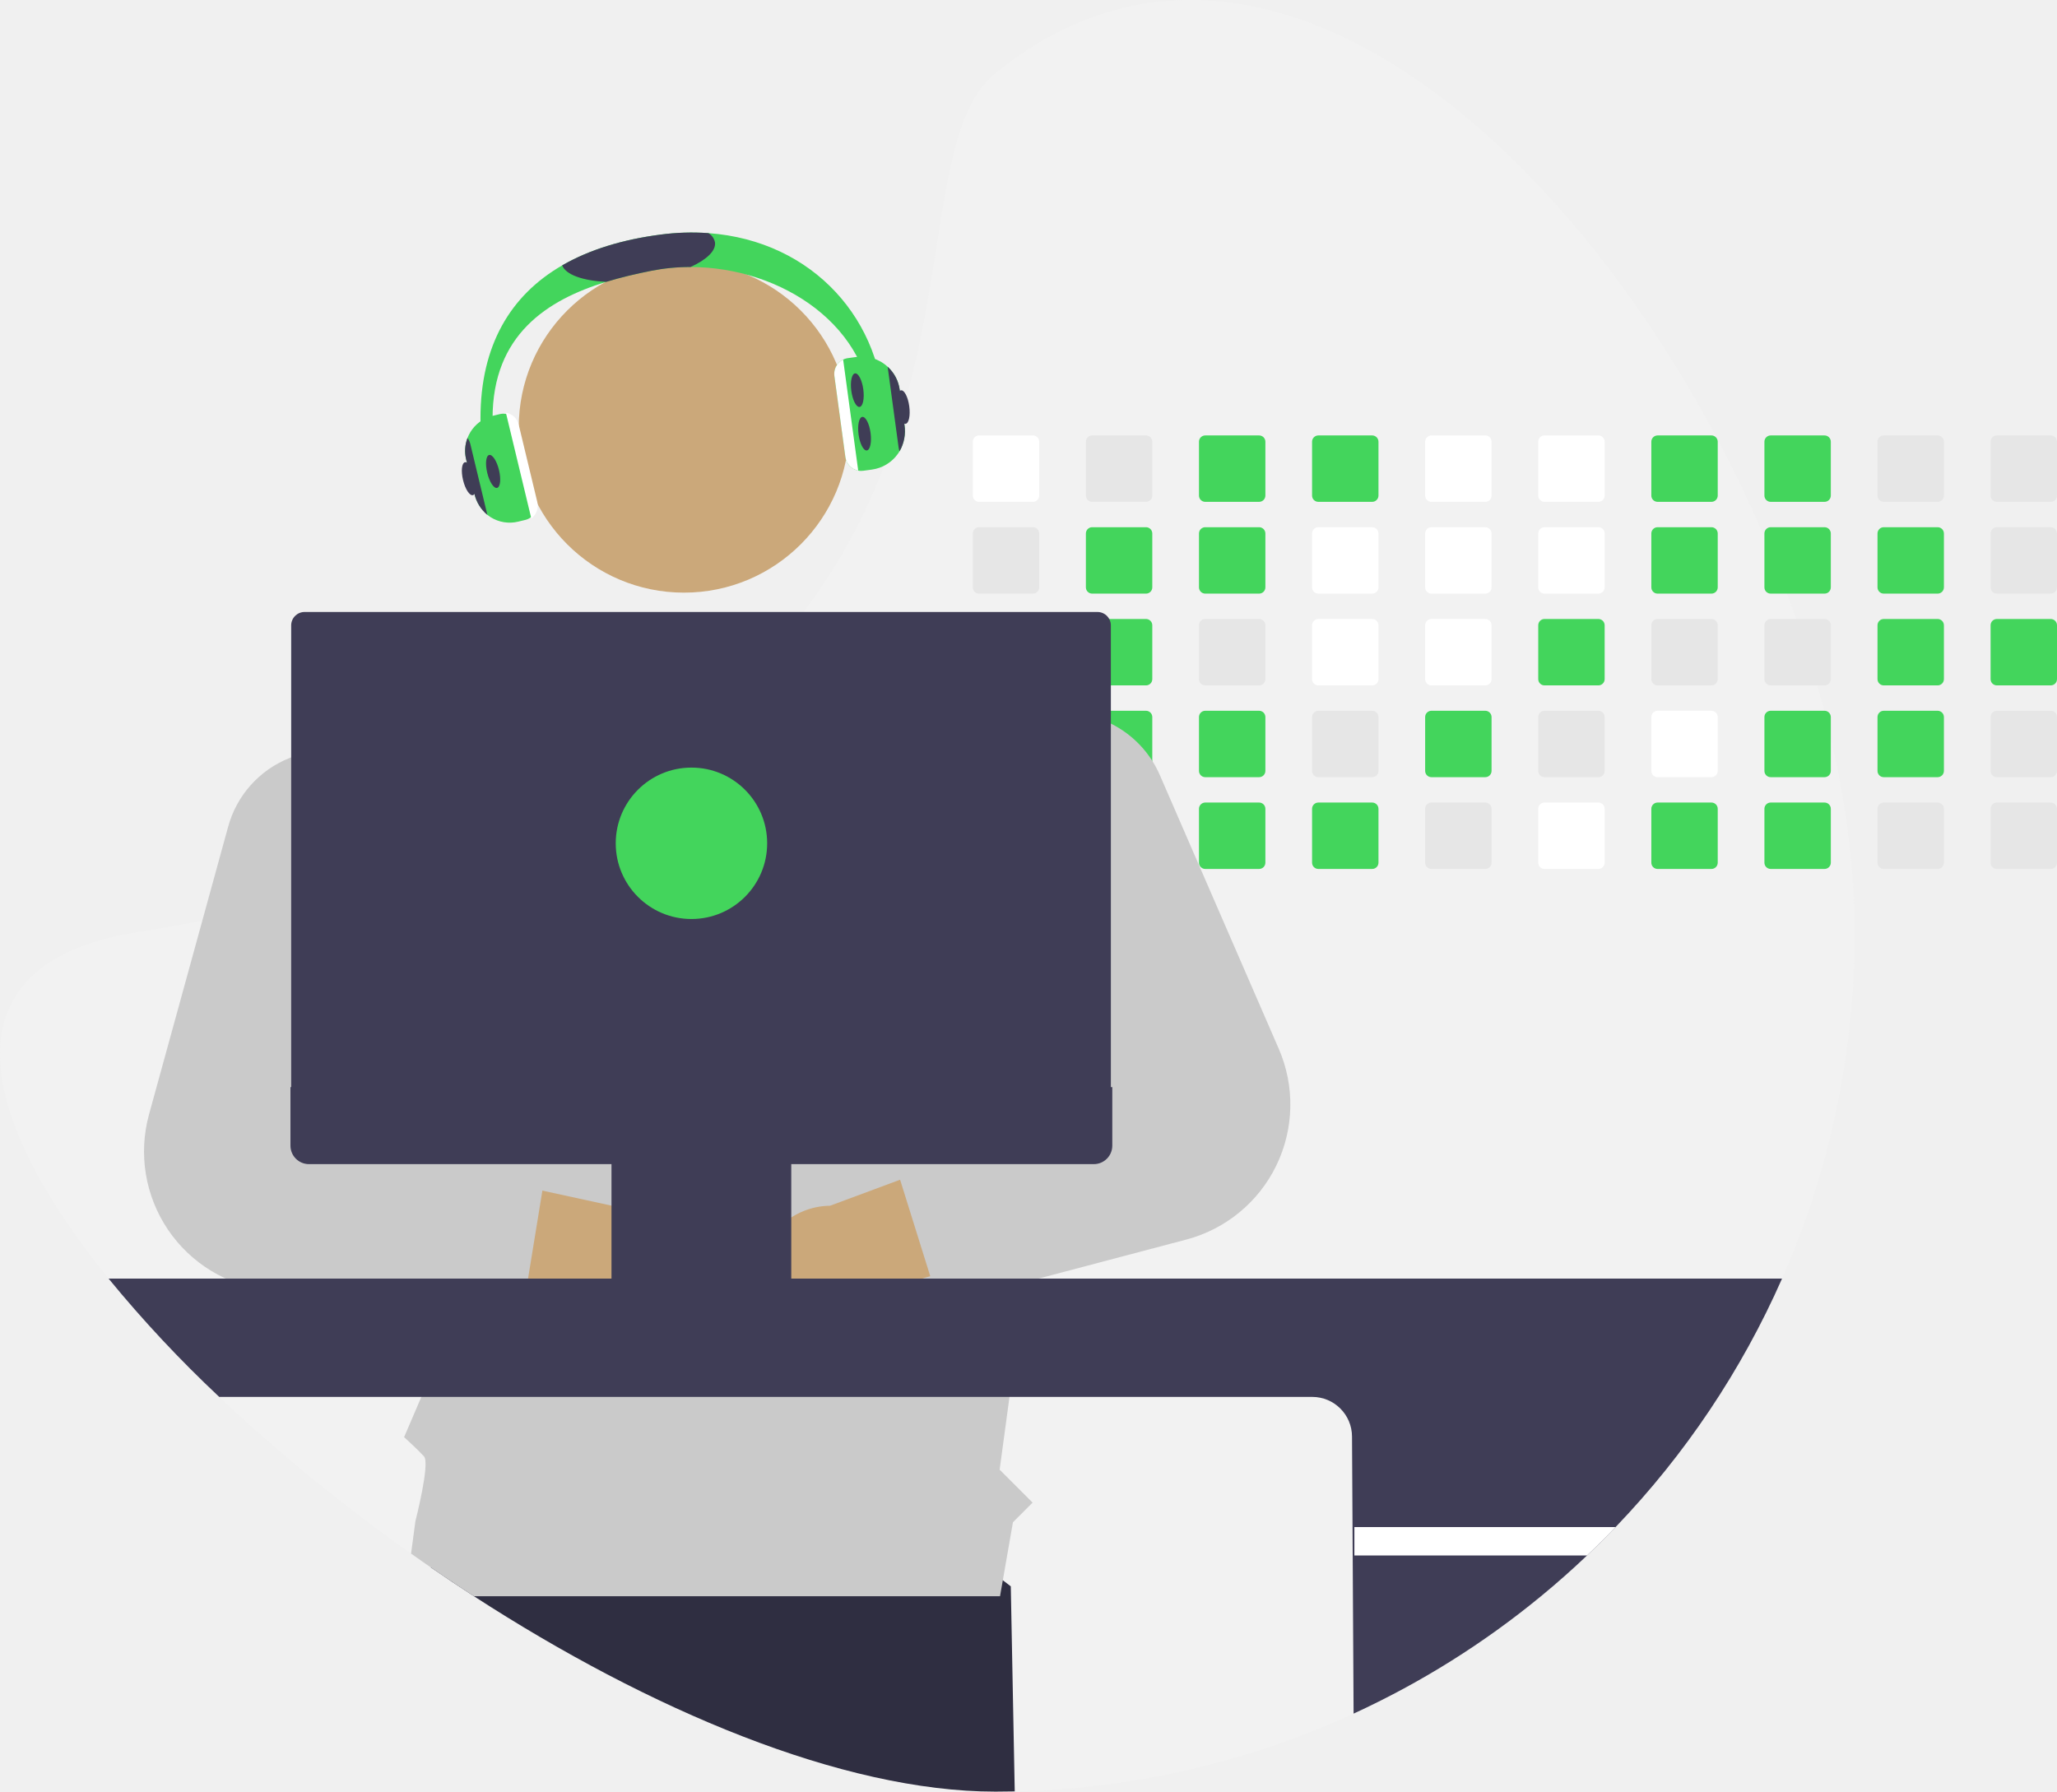
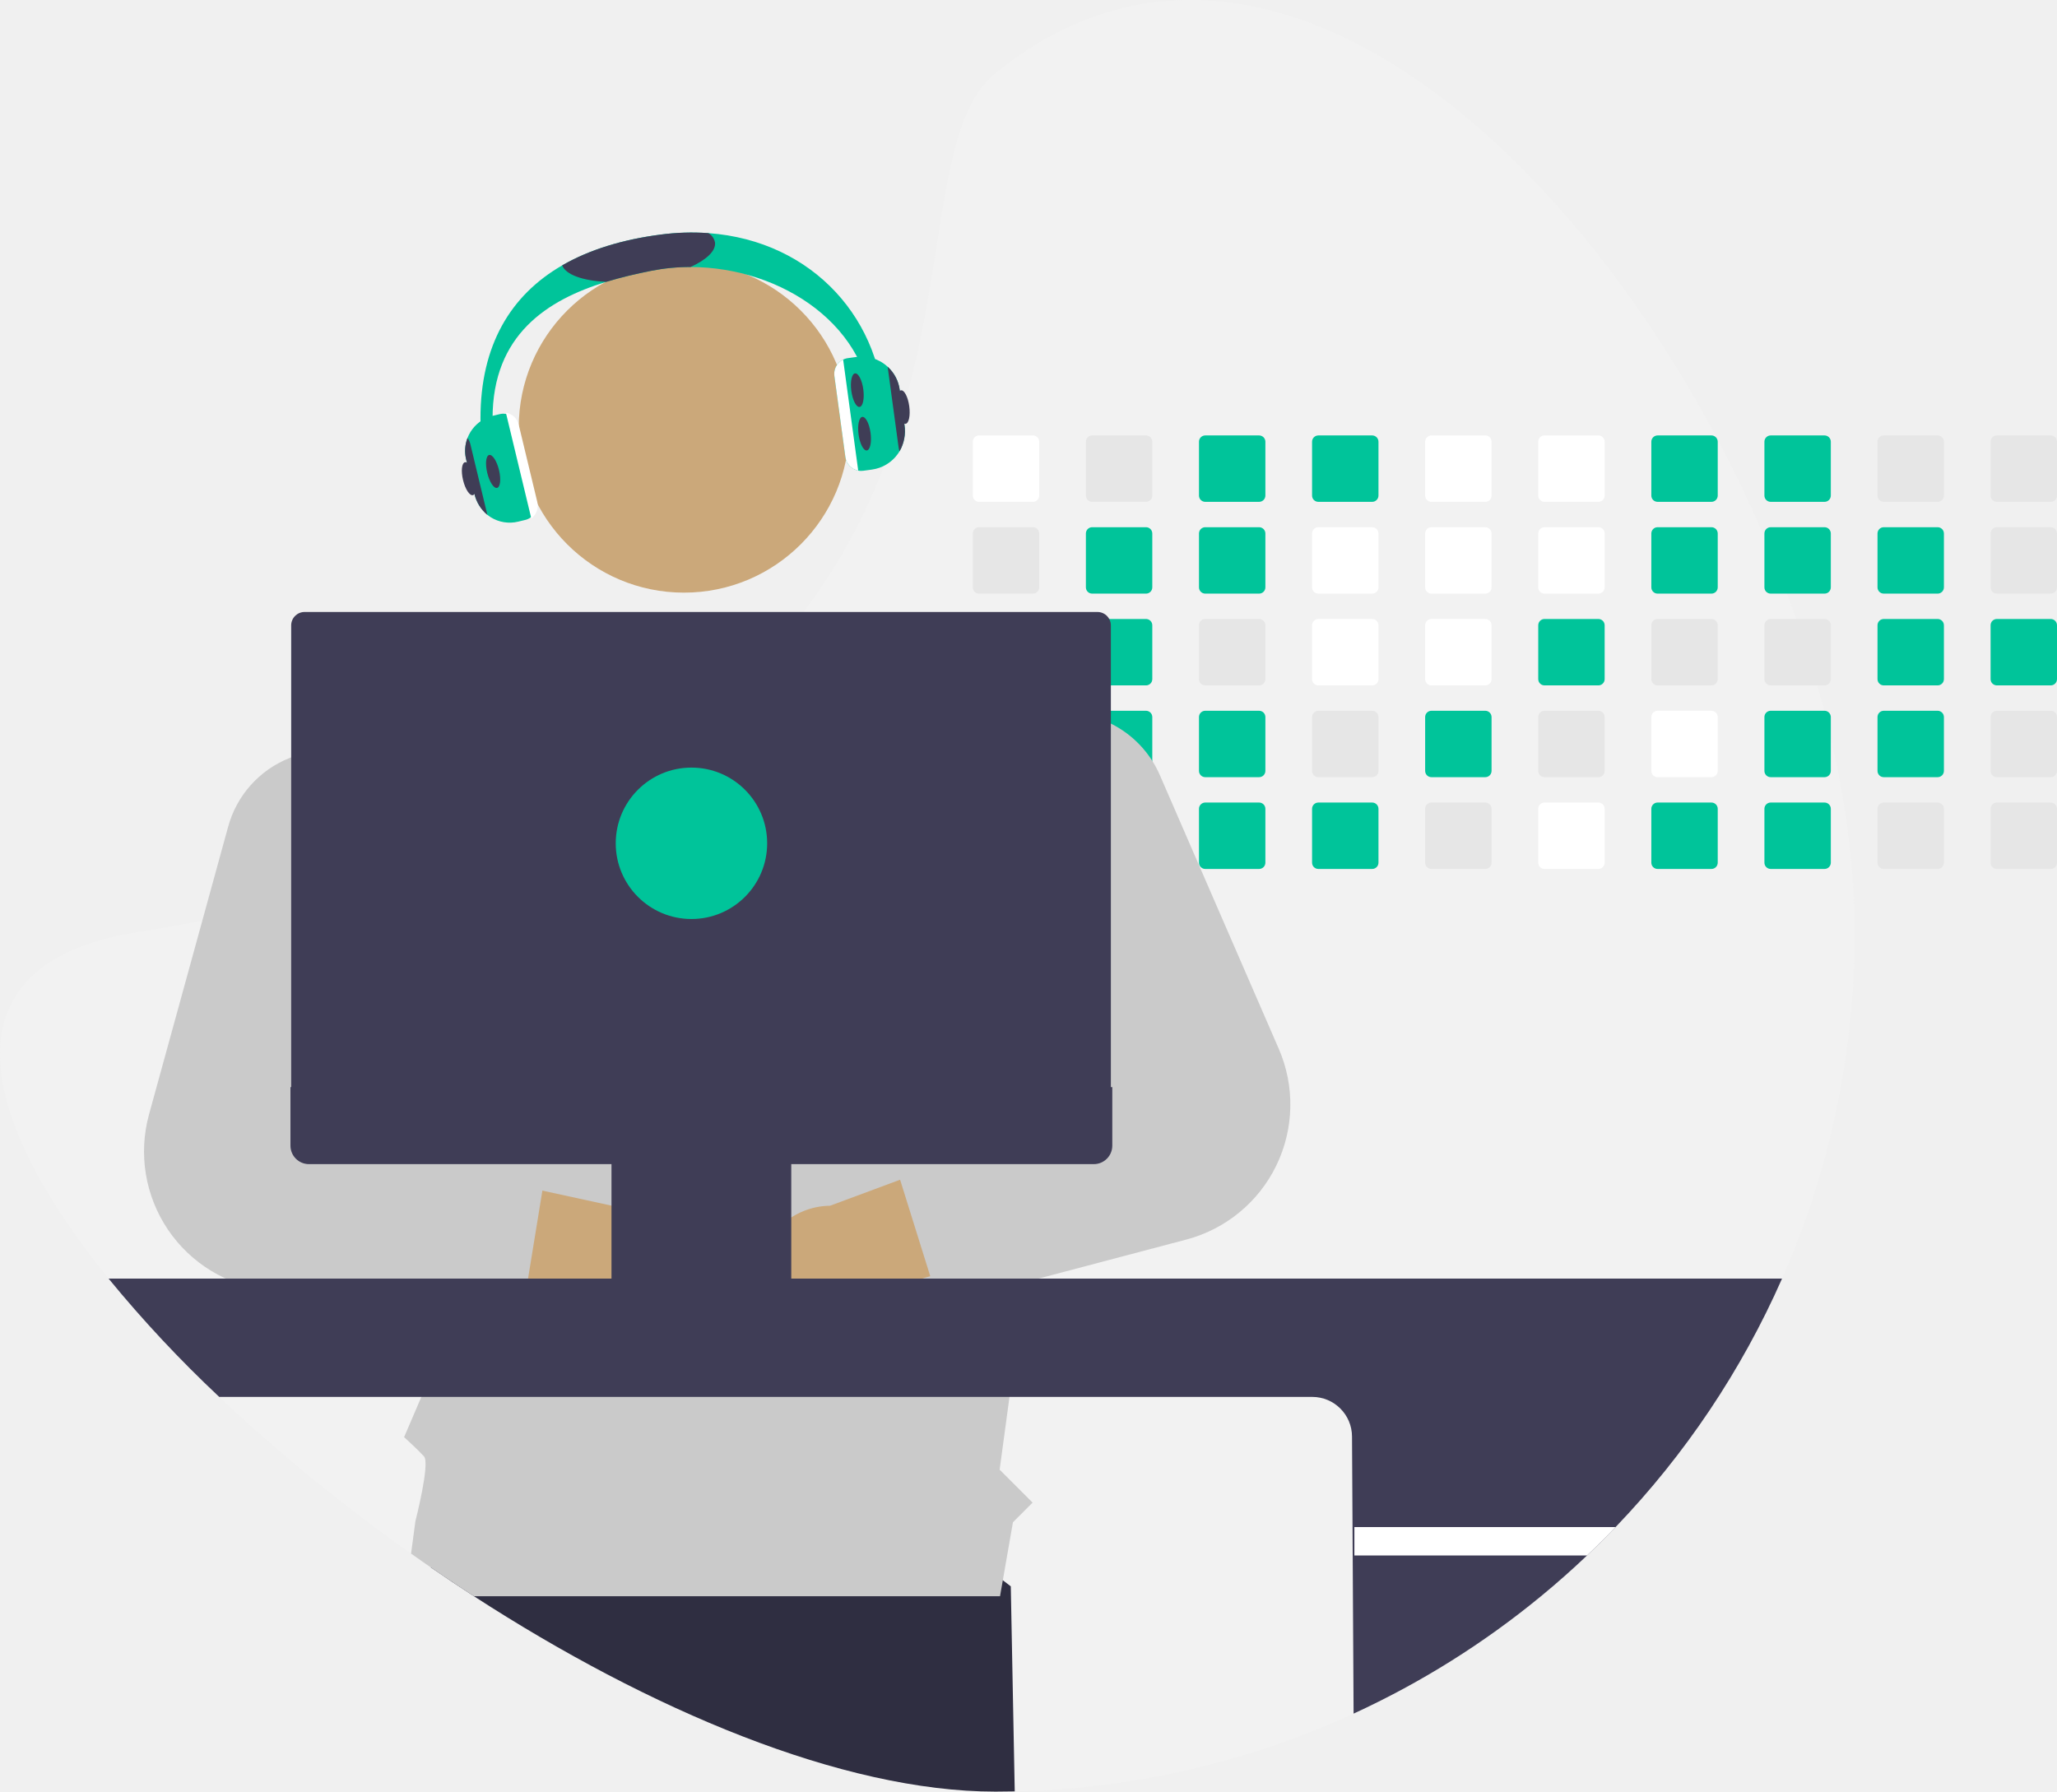
<svg xmlns="http://www.w3.org/2000/svg" data-name="Layer 1" width="850.538" height="740.83" viewBox="0 0 850.538 740.83">
  <path d="M941.609,465.125a354.21,354.21,0,0,1-98.85,245.9q-5.745,6.015-11.8,11.74-9.225,8.775-19.07,16.87a353.934,353.934,0,0,1-217.58,80.69q-3.975.09-7.98.09c-63.43,0-143.21-33.88-215.61-80.78q-8.985-5.82-17.81-11.91-4.125-2.82-8.21-5.72a730.43,730.43,0,0,1-79.32-64.8,514.116,514.116,0,0,1-45.75-48.92c-55.63-68.62-67.9-130.45,11.41-143.16q14.085-2.25,27.34-4.81,19.2-3.69,36.75-7.97,23.64-5.745,44.42-12.46,6.99-2.25,13.66-4.59c65.74-23.09,109.74-53.2,139.69-85.87q7.62-8.295,14.05-16.79a236.055,236.055,0,0,0,17.83-27.12,254.898,254.898,0,0,0,18.41-41.05l.27-.78c23.83-68.74,16.58-132.5,42.87-153.84,112.38-91.23,252.29,38.69,317.96,191.9q4.965,11.58,9.34,23.3,1.965,5.235,3.79,10.49,4.8,13.695,8.71,27.46,1.5,5.25,2.86,10.49c.97,3.77,1.9,7.53,2.76,11.29C938.139,412.305,941.609,439.455,941.609,465.125Z" transform="translate(-174.731 -79.58524)" fill="#f2f2f2" />
  <path d="M594.309,820.325q-3.975.09-7.98.09c-63.43,0-143.21-33.88-215.61-80.78q-8.985-5.82-17.81-11.91l5.16-31.4,156.21-20.74,78.4,59.95Z" transform="translate(-174.731 -79.58524)" fill="#2f2e41" />
  <path d="M601.829,259.635h-22.26a2.601,2.601,0,0,0-2.6,2.6v22.27a2.593,2.593,0,0,0,2.6,2.59h22.26a2.599,2.599,0,0,0,2.6-2.59v-22.27A2.608,2.608,0,0,0,601.829,259.635Z" transform="translate(-174.731 -79.58524)" fill="#fff" />
  <path d="M601.829,297.585h-22.26a2.601,2.601,0,0,0-2.6,2.6v22.27a2.593,2.593,0,0,0,2.6,2.59h22.26a2.599,2.599,0,0,0,2.6-2.59v-22.27A2.608,2.608,0,0,0,601.829,297.585Z" transform="translate(-174.731 -79.58524)" fill="#e6e6e6" />
  <path d="M601.829,335.535h-22.26a2.601,2.601,0,0,0-2.6,2.6v22.26a2.595,2.595,0,0,0,2.6,2.6h22.26a2.601,2.601,0,0,0,2.6-2.6v-22.26A2.608,2.608,0,0,0,601.829,335.535Z" transform="translate(-174.731 -79.58524)" fill="#e6e6e6" />
  <path d="M604.389,375.625a2.617,2.617,0,0,0-2.56-2.14h-22.26a2.601,2.601,0,0,0-2.6,2.6v22.26a2.595,2.595,0,0,0,2.6,2.6h22.26a2.601,2.601,0,0,0,2.6-2.6v-22.26A2.313,2.313,0,0,0,604.389,375.625Z" transform="translate(-174.731 -79.58524)" fill="#e6e6e6" />
  <path d="M602.839,411.635a2.634,2.634,0,0,0-1.01-.2h-22.26a2.595,2.595,0,0,0-2.6,2.6v22.26a2.588,2.588,0,0,0,2.6,2.6h22.26a2.601,2.601,0,0,0,2.6-2.6v-22.26A2.616,2.616,0,0,0,602.839,411.635Z" transform="translate(-174.731 -79.58524)" fill="#e6e6e6" />
  <path d="M648.589,259.635h-22.26a2.601,2.601,0,0,0-2.6,2.6v22.27a2.593,2.593,0,0,0,2.6,2.59h22.26a2.599,2.599,0,0,0,2.6-2.59v-22.27A2.608,2.608,0,0,0,648.589,259.635Z" transform="translate(-174.731 -79.58524)" fill="#e6e6e6" />
-   <path d="M648.589,297.585h-22.26a2.601,2.601,0,0,0-2.6,2.6v22.27a2.593,2.593,0,0,0,2.6,2.59h22.26a2.599,2.599,0,0,0,2.6-2.59v-22.27A2.608,2.608,0,0,0,648.589,297.585Z" transform="translate(-174.731 -79.58524)" fill="#43d55c " />
-   <path d="M648.589,335.535h-22.26a2.601,2.601,0,0,0-2.6,2.6v22.26a2.595,2.595,0,0,0,2.6,2.6h22.26a2.601,2.601,0,0,0,2.6-2.6v-22.26A2.608,2.608,0,0,0,648.589,335.535Z" transform="translate(-174.731 -79.58524)" fill="#43d55c " />
-   <path d="M648.589,373.485h-22.26a2.593,2.593,0,0,0-2.46,1.78,2.478,2.478,0,0,0-.14.82v22.26a2.595,2.595,0,0,0,2.6,2.6h22.26a2.601,2.601,0,0,0,2.6-2.6v-22.26A2.608,2.608,0,0,0,648.589,373.485Z" transform="translate(-174.731 -79.58524)" fill="#43d55c " />
+   <path d="M648.589,297.585h-22.26a2.601,2.601,0,0,0-2.6,2.6v22.27a2.593,2.593,0,0,0,2.6,2.59h22.26a2.599,2.599,0,0,0,2.6-2.59v-22.27A2.608,2.608,0,0,0,648.589,297.585Z" transform="translate(-174.731 -79.58524)" fill="#00c49a " />
+   <path d="M648.589,335.535h-22.26a2.601,2.601,0,0,0-2.6,2.6v22.26a2.595,2.595,0,0,0,2.6,2.6h22.26a2.601,2.601,0,0,0,2.6-2.6v-22.26A2.608,2.608,0,0,0,648.589,335.535Z" transform="translate(-174.731 -79.58524)" fill="#00c49a " />
+   <path d="M648.589,373.485h-22.26a2.593,2.593,0,0,0-2.46,1.78,2.478,2.478,0,0,0-.14.82v22.26a2.595,2.595,0,0,0,2.6,2.6h22.26a2.601,2.601,0,0,0,2.6-2.6v-22.26A2.608,2.608,0,0,0,648.589,373.485Z" transform="translate(-174.731 -79.58524)" fill="#00c49a " />
  <path d="M648.589,411.435h-22.26a2.595,2.595,0,0,0-2.6,2.6v22.26a2.595,2.595,0,0,0,2.6,2.6h22.26a2.601,2.601,0,0,0,2.6-2.6v-22.26A2.601,2.601,0,0,0,648.589,411.435Z" transform="translate(-174.731 -79.58524)" fill="#e6e6e6" />
-   <path d="M695.349,259.635h-22.26a2.601,2.601,0,0,0-2.6,2.6v22.27a2.593,2.593,0,0,0,2.6,2.59h22.26a2.599,2.599,0,0,0,2.6-2.59v-22.27A2.608,2.608,0,0,0,695.349,259.635Z" transform="translate(-174.731 -79.58524)" fill="#43d55c " />
-   <path d="M695.349,297.585h-22.26a2.601,2.601,0,0,0-2.6,2.6v22.27a2.593,2.593,0,0,0,2.6,2.59h22.26a2.599,2.599,0,0,0,2.6-2.59v-22.27A2.608,2.608,0,0,0,695.349,297.585Z" transform="translate(-174.731 -79.58524)" fill="#43d55c " />
+   <path d="M695.349,259.635h-22.26a2.601,2.601,0,0,0-2.6,2.6v22.27a2.593,2.593,0,0,0,2.6,2.59h22.26a2.599,2.599,0,0,0,2.6-2.59v-22.27A2.608,2.608,0,0,0,695.349,259.635Z" transform="translate(-174.731 -79.58524)" fill="#00c49a " />
+   <path d="M695.349,297.585h-22.26a2.601,2.601,0,0,0-2.6,2.6v22.27a2.593,2.593,0,0,0,2.6,2.59h22.26a2.599,2.599,0,0,0,2.6-2.59v-22.27A2.608,2.608,0,0,0,695.349,297.585Z" transform="translate(-174.731 -79.58524)" fill="#00c49a " />
  <path d="M695.349,335.535h-22.26a2.601,2.601,0,0,0-2.6,2.6v22.26a2.595,2.595,0,0,0,2.6,2.6h22.26a2.601,2.601,0,0,0,2.6-2.6v-22.26A2.608,2.608,0,0,0,695.349,335.535Z" transform="translate(-174.731 -79.58524)" fill="#e6e6e6" />
-   <path d="M695.349,373.485h-22.26a2.601,2.601,0,0,0-2.6,2.6v22.26a2.595,2.595,0,0,0,2.6,2.6h22.26a2.601,2.601,0,0,0,2.6-2.6v-22.26A2.608,2.608,0,0,0,695.349,373.485Z" transform="translate(-174.731 -79.58524)" fill="#43d55c " />
-   <path d="M695.349,411.435h-22.26a2.595,2.595,0,0,0-2.6,2.6v22.26a2.595,2.595,0,0,0,2.6,2.6h22.26a2.601,2.601,0,0,0,2.6-2.6v-22.26A2.601,2.601,0,0,0,695.349,411.435Z" transform="translate(-174.731 -79.58524)" fill="#43d55c " />
-   <path d="M742.109,259.635h-22.26a2.601,2.601,0,0,0-2.6,2.6v22.27a2.593,2.593,0,0,0,2.6,2.59h22.26a2.599,2.599,0,0,0,2.6-2.59v-22.27A2.608,2.608,0,0,0,742.109,259.635Z" transform="translate(-174.731 -79.58524)" fill="#43d55c " />
+   <path d="M695.349,373.485h-22.26a2.601,2.601,0,0,0-2.6,2.6v22.26a2.595,2.595,0,0,0,2.6,2.6h22.26a2.601,2.601,0,0,0,2.6-2.6v-22.26A2.608,2.608,0,0,0,695.349,373.485Z" transform="translate(-174.731 -79.58524)" fill="#00c49a " />
+   <path d="M695.349,411.435h-22.26a2.595,2.595,0,0,0-2.6,2.6v22.26a2.595,2.595,0,0,0,2.6,2.6h22.26a2.601,2.601,0,0,0,2.6-2.6v-22.26A2.601,2.601,0,0,0,695.349,411.435Z" transform="translate(-174.731 -79.58524)" fill="#00c49a " />
+   <path d="M742.109,259.635h-22.26a2.601,2.601,0,0,0-2.6,2.6v22.27a2.593,2.593,0,0,0,2.6,2.59h22.26a2.599,2.599,0,0,0,2.6-2.59v-22.27A2.608,2.608,0,0,0,742.109,259.635Z" transform="translate(-174.731 -79.58524)" fill="#00c49a " />
  <path d="M742.109,297.585h-22.26a2.601,2.601,0,0,0-2.6,2.6v22.27a2.593,2.593,0,0,0,2.6,2.59h22.26a2.599,2.599,0,0,0,2.6-2.59v-22.27A2.608,2.608,0,0,0,742.109,297.585Z" transform="translate(-174.731 -79.58524)" fill="#fff" />
  <path d="M742.109,335.535h-22.26a2.601,2.601,0,0,0-2.6,2.6v22.26a2.595,2.595,0,0,0,2.6,2.6h22.26a2.601,2.601,0,0,0,2.6-2.6v-22.26A2.608,2.608,0,0,0,742.109,335.535Z" transform="translate(-174.731 -79.58524)" fill="#fff" />
  <path d="M742.109,373.485h-22.26a2.601,2.601,0,0,0-2.6,2.6v22.26a2.595,2.595,0,0,0,2.6,2.6h22.26a2.601,2.601,0,0,0,2.6-2.6v-22.26A2.608,2.608,0,0,0,742.109,373.485Z" transform="translate(-174.731 -79.58524)" fill="#e6e6e6" />
-   <path d="M742.109,411.435h-22.26a2.595,2.595,0,0,0-2.6,2.6v22.26a2.595,2.595,0,0,0,2.6,2.6h22.26a2.601,2.601,0,0,0,2.6-2.6v-22.26A2.601,2.601,0,0,0,742.109,411.435Z" transform="translate(-174.731 -79.58524)" fill="#43d55c " />
+   <path d="M742.109,411.435h-22.26a2.595,2.595,0,0,0-2.6,2.6v22.26a2.595,2.595,0,0,0,2.6,2.6h22.26a2.601,2.601,0,0,0,2.6-2.6v-22.26A2.601,2.601,0,0,0,742.109,411.435Z" transform="translate(-174.731 -79.58524)" fill="#00c49a " />
  <path d="M788.869,259.635h-22.27a2.599,2.599,0,0,0-2.59,2.6v22.27a2.591,2.591,0,0,0,2.59,2.59h22.27a2.599,2.599,0,0,0,2.6-2.59v-22.27A2.608,2.608,0,0,0,788.869,259.635Z" transform="translate(-174.731 -79.58524)" fill="#fff" />
  <path d="M788.869,297.585h-22.27a2.599,2.599,0,0,0-2.59,2.6v22.27a2.59,2.59,0,0,0,2.59,2.59h22.27a2.599,2.599,0,0,0,2.6-2.59v-22.27A2.608,2.608,0,0,0,788.869,297.585Z" transform="translate(-174.731 -79.58524)" fill="#fff" />
  <path d="M788.869,335.535h-22.27a2.599,2.599,0,0,0-2.59,2.6v22.26a2.593,2.593,0,0,0,2.59,2.6h22.27a2.601,2.601,0,0,0,2.6-2.6v-22.26A2.608,2.608,0,0,0,788.869,335.535Z" transform="translate(-174.731 -79.58524)" fill="#fff" />
-   <path d="M788.869,373.485h-22.27a2.599,2.599,0,0,0-2.59,2.6v22.26a2.593,2.593,0,0,0,2.59,2.6h22.27a2.601,2.601,0,0,0,2.6-2.6v-22.26A2.608,2.608,0,0,0,788.869,373.485Z" transform="translate(-174.731 -79.58524)" fill="#43d55c " />
+   <path d="M788.869,373.485h-22.27a2.599,2.599,0,0,0-2.59,2.6v22.26a2.593,2.593,0,0,0,2.59,2.6h22.27a2.601,2.601,0,0,0,2.6-2.6v-22.26A2.608,2.608,0,0,0,788.869,373.485Z" transform="translate(-174.731 -79.58524)" fill="#00c49a " />
  <path d="M788.869,411.435h-22.27a2.593,2.593,0,0,0-2.59,2.6v22.26a2.593,2.593,0,0,0,2.59,2.6h22.27a2.601,2.601,0,0,0,2.6-2.6v-22.26A2.601,2.601,0,0,0,788.869,411.435Z" transform="translate(-174.731 -79.58524)" fill="#e6e6e6" />
  <path d="M835.629,259.635h-22.27a2.599,2.599,0,0,0-2.59,2.6v22.27a2.591,2.591,0,0,0,2.59,2.59h22.27a2.599,2.599,0,0,0,2.6-2.59v-22.27A2.608,2.608,0,0,0,835.629,259.635Z" transform="translate(-174.731 -79.58524)" fill="#fff" />
  <path d="M835.629,297.585h-22.27a2.599,2.599,0,0,0-2.59,2.6v22.27a2.59,2.59,0,0,0,2.59,2.59h22.27a2.599,2.599,0,0,0,2.6-2.59v-22.27A2.608,2.608,0,0,0,835.629,297.585Z" transform="translate(-174.731 -79.58524)" fill="#fff" />
-   <path d="M835.629,335.535h-22.27a2.599,2.599,0,0,0-2.59,2.6v22.26a2.593,2.593,0,0,0,2.59,2.6h22.27a2.601,2.601,0,0,0,2.6-2.6v-22.26A2.608,2.608,0,0,0,835.629,335.535Z" transform="translate(-174.731 -79.58524)" fill="#43d55c " />
+   <path d="M835.629,335.535h-22.27a2.599,2.599,0,0,0-2.59,2.6v22.26a2.593,2.593,0,0,0,2.59,2.6h22.27a2.601,2.601,0,0,0,2.6-2.6v-22.26A2.608,2.608,0,0,0,835.629,335.535Z" transform="translate(-174.731 -79.58524)" fill="#00c49a " />
  <path d="M835.629,373.485h-22.27a2.599,2.599,0,0,0-2.59,2.6v22.26a2.593,2.593,0,0,0,2.59,2.6h22.27a2.601,2.601,0,0,0,2.6-2.6v-22.26A2.608,2.608,0,0,0,835.629,373.485Z" transform="translate(-174.731 -79.58524)" fill="#e6e6e6" />
  <path d="M835.629,411.435h-22.27a2.593,2.593,0,0,0-2.59,2.6v22.26a2.593,2.593,0,0,0,2.59,2.6h22.27a2.601,2.601,0,0,0,2.6-2.6v-22.26A2.601,2.601,0,0,0,835.629,411.435Z" transform="translate(-174.731 -79.58524)" fill="#fff" />
-   <path d="M882.389,259.635h-22.27a2.599,2.599,0,0,0-2.59,2.6v22.27a2.591,2.591,0,0,0,2.59,2.59h22.27a2.599,2.599,0,0,0,2.6-2.59v-22.27A2.608,2.608,0,0,0,882.389,259.635Z" transform="translate(-174.731 -79.58524)" fill="#43d55c " />
-   <path d="M882.389,297.585h-22.27a2.599,2.599,0,0,0-2.59,2.6v22.27a2.59,2.59,0,0,0,2.59,2.59h22.27a2.599,2.599,0,0,0,2.6-2.59v-22.27A2.608,2.608,0,0,0,882.389,297.585Z" transform="translate(-174.731 -79.58524)" fill="#43d55c " />
+   <path d="M882.389,259.635h-22.27a2.599,2.599,0,0,0-2.59,2.6v22.27a2.591,2.591,0,0,0,2.59,2.59h22.27a2.599,2.599,0,0,0,2.6-2.59v-22.27A2.608,2.608,0,0,0,882.389,259.635Z" transform="translate(-174.731 -79.58524)" fill="#00c49a " />
+   <path d="M882.389,297.585h-22.27a2.599,2.599,0,0,0-2.59,2.6v22.27a2.59,2.59,0,0,0,2.59,2.59h22.27a2.599,2.599,0,0,0,2.6-2.59v-22.27A2.608,2.608,0,0,0,882.389,297.585Z" transform="translate(-174.731 -79.58524)" fill="#00c49a " />
  <path d="M882.389,335.535h-22.27a2.599,2.599,0,0,0-2.59,2.6v22.26a2.593,2.593,0,0,0,2.59,2.6h22.27a2.601,2.601,0,0,0,2.6-2.6v-22.26A2.608,2.608,0,0,0,882.389,335.535Z" transform="translate(-174.731 -79.58524)" fill="#e6e6e6" />
  <path d="M882.389,373.485h-22.27a2.599,2.599,0,0,0-2.59,2.6v22.26a2.593,2.593,0,0,0,2.59,2.6h22.27a2.601,2.601,0,0,0,2.6-2.6v-22.26A2.608,2.608,0,0,0,882.389,373.485Z" transform="translate(-174.731 -79.58524)" fill="#fff" />
-   <path d="M882.389,411.435h-22.27a2.593,2.593,0,0,0-2.59,2.6v22.26a2.593,2.593,0,0,0,2.59,2.6h22.27a2.601,2.601,0,0,0,2.6-2.6v-22.26A2.601,2.601,0,0,0,882.389,411.435Z" transform="translate(-174.731 -79.58524)" fill="#43d55c " />
-   <path d="M929.149,259.635h-22.27a2.599,2.599,0,0,0-2.59,2.6v22.27a2.591,2.591,0,0,0,2.59,2.59h22.27a2.599,2.599,0,0,0,2.6-2.59v-22.27A2.608,2.608,0,0,0,929.149,259.635Z" transform="translate(-174.731 -79.58524)" fill="#43d55c " />
-   <path d="M929.149,297.585h-22.27a2.599,2.599,0,0,0-2.59,2.6v22.27a2.59,2.59,0,0,0,2.59,2.59h22.27a2.599,2.599,0,0,0,2.6-2.59v-22.27A2.608,2.608,0,0,0,929.149,297.585Z" transform="translate(-174.731 -79.58524)" fill="#43d55c " />
+   <path d="M882.389,411.435h-22.27a2.593,2.593,0,0,0-2.59,2.6v22.26a2.593,2.593,0,0,0,2.59,2.6h22.27a2.601,2.601,0,0,0,2.6-2.6v-22.26A2.601,2.601,0,0,0,882.389,411.435Z" transform="translate(-174.731 -79.58524)" fill="#00c49a " />
+   <path d="M929.149,259.635h-22.27a2.599,2.599,0,0,0-2.59,2.6v22.27a2.591,2.591,0,0,0,2.59,2.59h22.27a2.599,2.599,0,0,0,2.6-2.59v-22.27A2.608,2.608,0,0,0,929.149,259.635Z" transform="translate(-174.731 -79.58524)" fill="#00c49a " />
+   <path d="M929.149,297.585h-22.27a2.599,2.599,0,0,0-2.59,2.6v22.27a2.59,2.59,0,0,0,2.59,2.59h22.27a2.599,2.599,0,0,0,2.6-2.59v-22.27A2.608,2.608,0,0,0,929.149,297.585Z" transform="translate(-174.731 -79.58524)" fill="#00c49a " />
  <path d="M929.149,335.535h-22.27a2.599,2.599,0,0,0-2.59,2.6v22.26a2.593,2.593,0,0,0,2.59,2.6h22.27a2.601,2.601,0,0,0,2.6-2.6v-22.26A2.608,2.608,0,0,0,929.149,335.535Z" transform="translate(-174.731 -79.58524)" fill="#e6e6e6" />
-   <path d="M929.149,373.485h-22.27a2.599,2.599,0,0,0-2.59,2.6v22.26a2.593,2.593,0,0,0,2.59,2.6h22.27a2.601,2.601,0,0,0,2.6-2.6v-22.26A2.608,2.608,0,0,0,929.149,373.485Z" transform="translate(-174.731 -79.58524)" fill="#43d55c " />
-   <path d="M929.149,411.435h-22.27a2.593,2.593,0,0,0-2.59,2.6v22.26a2.593,2.593,0,0,0,2.59,2.6h22.27a2.601,2.601,0,0,0,2.6-2.6v-22.26A2.601,2.601,0,0,0,929.149,411.435Z" transform="translate(-174.731 -79.58524)" fill="#43d55c " />
+   <path d="M929.149,373.485h-22.27a2.599,2.599,0,0,0-2.59,2.6v22.26a2.593,2.593,0,0,0,2.59,2.6h22.27a2.601,2.601,0,0,0,2.6-2.6v-22.26A2.608,2.608,0,0,0,929.149,373.485Z" transform="translate(-174.731 -79.58524)" fill="#00c49a " />
+   <path d="M929.149,411.435h-22.27a2.593,2.593,0,0,0-2.59,2.6v22.26a2.593,2.593,0,0,0,2.59,2.6h22.27a2.601,2.601,0,0,0,2.6-2.6v-22.26A2.601,2.601,0,0,0,929.149,411.435Z" transform="translate(-174.731 -79.58524)" fill="#00c49a " />
  <path d="M975.909,259.635h-22.27a2.599,2.599,0,0,0-2.59,2.6v22.27a2.591,2.591,0,0,0,2.59,2.59h22.27a2.599,2.599,0,0,0,2.6-2.59v-22.27A2.608,2.608,0,0,0,975.909,259.635Z" transform="translate(-174.731 -79.58524)" fill="#e6e6e6" />
-   <path d="M975.909,297.585h-22.27a2.599,2.599,0,0,0-2.59,2.6v22.27a2.59,2.59,0,0,0,2.59,2.59h22.27a2.599,2.599,0,0,0,2.6-2.59v-22.27A2.608,2.608,0,0,0,975.909,297.585Z" transform="translate(-174.731 -79.58524)" fill="#43d55c " />
-   <path d="M975.909,335.535h-22.27a2.599,2.599,0,0,0-2.59,2.6v22.26a2.593,2.593,0,0,0,2.59,2.6h22.27a2.601,2.601,0,0,0,2.6-2.6v-22.26A2.608,2.608,0,0,0,975.909,335.535Z" transform="translate(-174.731 -79.58524)" fill="#43d55c " />
-   <path d="M975.909,373.485h-22.27a2.599,2.599,0,0,0-2.59,2.6v22.26a2.593,2.593,0,0,0,2.59,2.6h22.27a2.601,2.601,0,0,0,2.6-2.6v-22.26A2.608,2.608,0,0,0,975.909,373.485Z" transform="translate(-174.731 -79.58524)" fill="#43d55c " />
+   <path d="M975.909,297.585h-22.27a2.599,2.599,0,0,0-2.59,2.6v22.27a2.59,2.59,0,0,0,2.59,2.59h22.27a2.599,2.599,0,0,0,2.6-2.59v-22.27A2.608,2.608,0,0,0,975.909,297.585Z" transform="translate(-174.731 -79.58524)" fill="#00c49a " />
+   <path d="M975.909,335.535h-22.27a2.599,2.599,0,0,0-2.59,2.6v22.26a2.593,2.593,0,0,0,2.59,2.6h22.27a2.601,2.601,0,0,0,2.6-2.6v-22.26A2.608,2.608,0,0,0,975.909,335.535Z" transform="translate(-174.731 -79.58524)" fill="#00c49a " />
+   <path d="M975.909,373.485h-22.27a2.599,2.599,0,0,0-2.59,2.6v22.26a2.593,2.593,0,0,0,2.59,2.6h22.27a2.601,2.601,0,0,0,2.6-2.6v-22.26A2.608,2.608,0,0,0,975.909,373.485Z" transform="translate(-174.731 -79.58524)" fill="#00c49a " />
  <path d="M975.909,411.435h-22.27a2.593,2.593,0,0,0-2.59,2.6v22.26a2.593,2.593,0,0,0,2.59,2.6h22.27a2.601,2.601,0,0,0,2.6-2.6v-22.26A2.601,2.601,0,0,0,975.909,411.435Z" transform="translate(-174.731 -79.58524)" fill="#e6e6e6" />
  <path d="M1022.669,259.635h-22.27a2.599,2.599,0,0,0-2.59,2.6v22.27a2.591,2.591,0,0,0,2.59,2.59h22.27a2.599,2.599,0,0,0,2.6-2.59v-22.27A2.608,2.608,0,0,0,1022.669,259.635Z" transform="translate(-174.731 -79.58524)" fill="#e6e6e6" />
  <path d="M1022.669,297.585h-22.27a2.599,2.599,0,0,0-2.59,2.6v22.27a2.591,2.591,0,0,0,2.59,2.59h22.27a2.599,2.599,0,0,0,2.6-2.59v-22.27A2.608,2.608,0,0,0,1022.669,297.585Z" transform="translate(-174.731 -79.58524)" fill="#e6e6e6" />
-   <path d="M1022.669,335.535h-22.27a2.599,2.599,0,0,0-2.59,2.6v22.26a2.593,2.593,0,0,0,2.59,2.6h22.27a2.601,2.601,0,0,0,2.6-2.6v-22.26A2.608,2.608,0,0,0,1022.669,335.535Z" transform="translate(-174.731 -79.58524)" fill="#43d55c " />
+   <path d="M1022.669,335.535h-22.27a2.599,2.599,0,0,0-2.59,2.6v22.26a2.593,2.593,0,0,0,2.59,2.6h22.27a2.601,2.601,0,0,0,2.6-2.6v-22.26A2.608,2.608,0,0,0,1022.669,335.535Z" transform="translate(-174.731 -79.58524)" fill="#00c49a " />
  <path d="M1022.669,373.485h-22.27a2.599,2.599,0,0,0-2.59,2.6v22.26a2.593,2.593,0,0,0,2.59,2.6h22.27a2.601,2.601,0,0,0,2.6-2.6v-22.26A2.608,2.608,0,0,0,1022.669,373.485Z" transform="translate(-174.731 -79.58524)" fill="#e6e6e6" />
  <path d="M1022.669,411.435h-22.27a2.593,2.593,0,0,0-2.59,2.6v22.26a2.593,2.593,0,0,0,2.59,2.6h22.27a2.601,2.601,0,0,0,2.6-2.6v-22.26A2.601,2.601,0,0,0,1022.669,411.435Z" transform="translate(-174.731 -79.58524)" fill="#e6e6e6" />
  <polygon points="336.095 660.051 335.475 660.051 336.005 659.981 336.095 660.051" fill="#2f2e41" />
  <circle id="b6132315-04e2-4cdb-a713-107c9cd58b0b" data-name="ab6171fa-7d69-4734-b81c-8dff60f9761b" cx="282.814" cy="176.733" r="68.322" fill="#cba87a" />
  <path d="M634.279,424.695l-.22,1.16-2.47,13.04-17.07,90.2-1.01,5.31-2.12,11.23-2.9,15.32-6.43,33.95-1.84,9.73-.69,3.65-.24,1.28-1.91,10.07-.58,3.04-4.66,34.53-4.07,30.09,13.62,13.62-8.12,8.12-5.33,30.53.01.07H370.719q-13.2-8.55-26.02-17.63l1.79-13.4s6.16-23.93,3.57-26.79c-2.58-2.86-8.24-7.97-8.24-7.97l7.13-16.64.99-2.31-1.66-34.43-.04-.83-.55-11.35-.07-1.46-.11-2.19-2.11-43.68-.04-.72-.64-13.24-.6-12.59-.26-5.31-2.57-53.13-1.74-36.08-1.52-31.41,6.11-2.07,65.35-22.21,27.07-35.19,56.34.42,27.58.21,46.02,42.68,10.47,5,.08.04,7.51,3.59,19.04,9.09,20.13,9.62,10.33,4.93Z" transform="translate(-174.731 -79.58524)" fill="#cacaca" />
  <path d="M443.84,637.136a30.286,30.286,0,0,1-40.664-22.43L296.617,599.588l37.043-41.902,95.511,20.78a30.45,30.45,0,0,1,14.669,58.67Z" transform="translate(-174.731 -79.58524)" fill="#cba87a" />
  <path d="M396.329,560.955a13.522,13.522,0,0,0-7.89-4.87l-43.72-9.09-4.49-.93a18.933,18.933,0,0,1-12.53-9.07,19.161,19.161,0,0,1-2.45-7.9,18.895,18.895,0,0,1,.89-7.48l15.15-45.65,9.83-29.62a41.792,41.792,0,0,0,2.09-11.05,43.349,43.349,0,0,0-9.07-28.89,42.693,42.693,0,0,0-49.01-13.64c-.25.09-.51.19-.76.29a42.583,42.583,0,0,0-25.31,28.41l-10.68,38.85-22.03,80.09a57.766,57.766,0,0,0,48.96,72.68l62.97,7.38,29.14,3.42a13.497,13.497,0,0,0,14.84-10.73,4.895,4.895,0,0,0,.11-.55l.7-4.32,5.93-36.38.06-.37A13.475,13.475,0,0,0,396.329,560.955Z" transform="translate(-174.731 -79.58524)" fill="#cacaca" />
  <path d="M511.714,638.302a30.286,30.286,0,0,0,37.094-27.94l103.362-29.994L609.588,544.109l-91.626,34.041a30.45,30.45,0,0,0-6.249,60.152Z" transform="translate(-174.731 -79.58524)" fill="#cba87a" />
  <path d="M703.489,513.275,654.329,400.135a42.819,42.819,0,0,0-20.27-21.35,43.356,43.356,0,0,0-8.78-3.2c-.47-.12-.94-.23-1.41-.32a42.132,42.132,0,0,0-19.48.36,42.814,42.814,0,0,0-27.34,21.73,1.004,1.004,0,0,0-.08.14,43.1,43.1,0,0,0-.37,38.85l.61,1.22,34.74,69.77a18.9,18.9,0,0,1-10.5,26.19l-2.44.88-43.88,15.85a13.497,13.497,0,0,0-8.33,16.79l.11.35,12.3,39.36c.06.18.12.36.19.54a7.054,7.054,0,0,0,.4.99,13.482,13.482,0,0,0,15.81,7.53l23.68-6.25,4.83-1.28,61.15-16.15a57.76,57.76,0,0,0,38.22-78.86Z" transform="translate(-174.731 -79.58524)" fill="#cacaca" />
  <path d="M219.629,608.285a514.116,514.116,0,0,0,45.75,48.92h451.97a16.446,16.446,0,0,1,16.42,16.43l.65,114.53a355.43,355.43,0,0,0,77.47-48.53q9.84-8.085,19.07-16.87,6.045-5.73,11.8-11.74a355.629,355.629,0,0,0,68.82-102.74Z" transform="translate(-174.731 -79.58524)" fill="#3f3d56" />
  <path d="M842.759,711.025q-5.745,6.015-11.8,11.74H734.749v-11.74Z" transform="translate(-174.731 -79.58524)" fill="#fff" />
  <path d="M633.379,335.535a5.538,5.538,0,0,0-4.87-2.9H300.669a5.555,5.555,0,0,0-5.54,5.55v196.22H634.059V338.185A5.385,5.385,0,0,0,633.379,335.535Z" transform="translate(-174.731 -79.58524)" fill="#3f3d56" />
  <path d="M294.832,529.092V553.306a7.644,7.644,0,0,0,7.644,7.644H427.573v47.787h-1.662a.993.993,0,0,0-.993.993v3.324a.993.993,0,0,0,.993.993h77.658a.993.993,0,0,0,.993-.993v-3.324a.993.993,0,0,0-.993-.993h-1.662V560.95H627.004a7.644,7.644,0,0,0,7.644-7.644V529.092Z" transform="translate(-174.731 -79.58524)" fill="#3f3d56" />
-   <circle cx="285.903" cy="348.704" r="31.306" fill="#43d55c " />
-   <path d="M540.399,252.585h-5c0-37.8-37.41-62.57-75.15-62.59a82.382,82.382,0,0,0-16.35,1.59c-6.06,1.21-12.35,2.66-18.53,4.55-24.37,7.47-46.97,21.91-46.97,56.45a78.591,78.591,0,0,0,2.54,19.88l-4.84,1.26a83.876,83.876,0,0,1-2.7-21.14c0-30.18,12.39-50.91,33.79-63.27,11.25-6.5,24.98-10.69,40.71-12.73a97.131,97.131,0,0,1,19.75-.6C511.049,179.105,540.399,212.385,540.399,252.585Z" transform="translate(-174.731 -79.58524)" fill="#43d55c " />
-   <path d="M548.729,255.355l-1.97-14.56a15.71,15.71,0,0,0-5-9.56,15.816,15.816,0,0,0-13.25-4l-3.13.43a6.524,6.524,0,0,0-4.35,2.53,6.548,6.548,0,0,0-1.29,4.87l4.55,33.54a6.577,6.577,0,0,0,5.3,5.57,6.154,6.154,0,0,0,1.22.12,6.499,6.499,0,0,0,.88-.06l3.5-.47a15.791,15.791,0,0,0,10.74-6.43c.27-.38.53-.77.77-1.17A16.748,16.748,0,0,0,548.729,255.355Z" transform="translate(-174.731 -79.58524)" fill="#43d55c " />
+   <circle cx="285.903" cy="348.704" r="31.306" fill="#00c49a " />
+   <path d="M540.399,252.585h-5c0-37.8-37.41-62.57-75.15-62.59a82.382,82.382,0,0,0-16.35,1.59c-6.06,1.21-12.35,2.66-18.53,4.55-24.37,7.47-46.97,21.91-46.97,56.45a78.591,78.591,0,0,0,2.54,19.88l-4.84,1.26a83.876,83.876,0,0,1-2.7-21.14c0-30.18,12.39-50.91,33.79-63.27,11.25-6.5,24.98-10.69,40.71-12.73a97.131,97.131,0,0,1,19.75-.6C511.049,179.105,540.399,212.385,540.399,252.585Z" transform="translate(-174.731 -79.58524)" fill="#00c49a " />
+   <path d="M548.729,255.355l-1.97-14.56a15.71,15.71,0,0,0-5-9.56,15.816,15.816,0,0,0-13.25-4l-3.13.43a6.524,6.524,0,0,0-4.35,2.53,6.548,6.548,0,0,0-1.29,4.87l4.55,33.54a6.577,6.577,0,0,0,5.3,5.57,6.154,6.154,0,0,0,1.22.12,6.499,6.499,0,0,0,.88-.06l3.5-.47a15.791,15.791,0,0,0,10.74-6.43c.27-.38.53-.77.77-1.17A16.748,16.748,0,0,0,548.729,255.355Z" transform="translate(-174.731 -79.58524)" fill="#00c49a " />
  <path d="M523.359,228.275a6.432,6.432,0,0,0-2.33,1.92,6.548,6.548,0,0,0-1.29,4.87l4.55,33.54a6.577,6.577,0,0,0,5.3,5.57Z" transform="translate(-174.731 -79.58524)" fill="#fff" />
  <path d="M548.729,255.355l-1.97-14.56a15.71,15.71,0,0,0-5-9.56l4.53,33.37a6.176,6.176,0,0,0,.41,1.56A16.748,16.748,0,0,0,548.729,255.355Z" transform="translate(-174.731 -79.58524)" fill="#3f3d56" />
  <ellipse cx="532.218" cy="258.909" rx="2.5" ry="7" transform="translate(-204.7047 -5.69071) rotate(-7.72549)" fill="#3f3d56" />
  <ellipse cx="529.218" cy="240.909" rx="2.5" ry="7" transform="translate(-202.3122 -6.25736) rotate(-7.72549)" fill="#3f3d56" />
  <ellipse cx="548.218" cy="247.909" rx="2.5" ry="7" transform="translate(-203.0808 -3.63971) rotate(-7.72549)" fill="#3f3d56" />
  <path d="M460.249,189.995a82.382,82.382,0,0,0-16.35,1.59c-6.06,1.21-12.35,2.66-18.53,4.55-9.65-.47-16.75-2.97-18.18-6.82,11.25-6.5,24.98-10.69,40.71-12.73a97.131,97.131,0,0,1,19.75-.6,5.727,5.727,0,0,1,2.72,3.82C470.839,183.285,466.869,186.985,460.249,189.995Z" transform="translate(-174.731 -79.58524)" fill="#3f3d56" />
-   <path d="M396.409,287.285l-7.7-32.01a6.024,6.024,0,0,0-4.88-4.55,6.733,6.733,0,0,0-1-.08,6.026,6.026,0,0,0-1.4.17l-2.98.72a14.904,14.904,0,0,0-10.99,17.96l3.45,14.36a15.845,15.845,0,0,0,5.34,8.62,14.045,14.045,0,0,0,1.36.97,14.809,14.809,0,0,0,11.37,1.84l2.97-.72a5.84,5.84,0,0,0,2.17-1.01A5.993,5.993,0,0,0,396.409,287.285Z" transform="translate(-174.731 -79.58524)" fill="#43d55c " />
+   <path d="M396.409,287.285l-7.7-32.01a6.024,6.024,0,0,0-4.88-4.55,6.733,6.733,0,0,0-1-.08,6.026,6.026,0,0,0-1.4.17l-2.98.72a14.904,14.904,0,0,0-10.99,17.96l3.45,14.36a15.845,15.845,0,0,0,5.34,8.62,14.045,14.045,0,0,0,1.36.97,14.809,14.809,0,0,0,11.37,1.84l2.97-.72a5.84,5.84,0,0,0,2.17-1.01A5.993,5.993,0,0,0,396.409,287.285Z" transform="translate(-174.731 -79.58524)" fill="#00c49a " />
  <ellipse cx="378.629" cy="274.523" rx="2.5" ry="7" transform="translate(-228.4506 16.61926) rotate(-13.53051)" fill="#3f3d56" />
  <ellipse cx="368.629" cy="277.523" rx="2.5" ry="7" transform="translate(-229.4301 14.36289) rotate(-13.53051)" fill="#3f3d56" />
  <path d="M396.899,287.165l-7.7-32.01a6.532,6.532,0,0,0-5.29-4.92l10.51,43.72A6.511,6.511,0,0,0,396.899,287.165Z" transform="translate(-174.731 -79.58524)" fill="#fff" />
  <path d="M369.199,263.155a6.476,6.476,0,0,0-1.17-2.45,14.725,14.725,0,0,0-.57,8.79l3.45,14.36a15.845,15.845,0,0,0,5.34,8.62Z" transform="translate(-174.731 -79.58524)" fill="#3f3d56" />
</svg>
